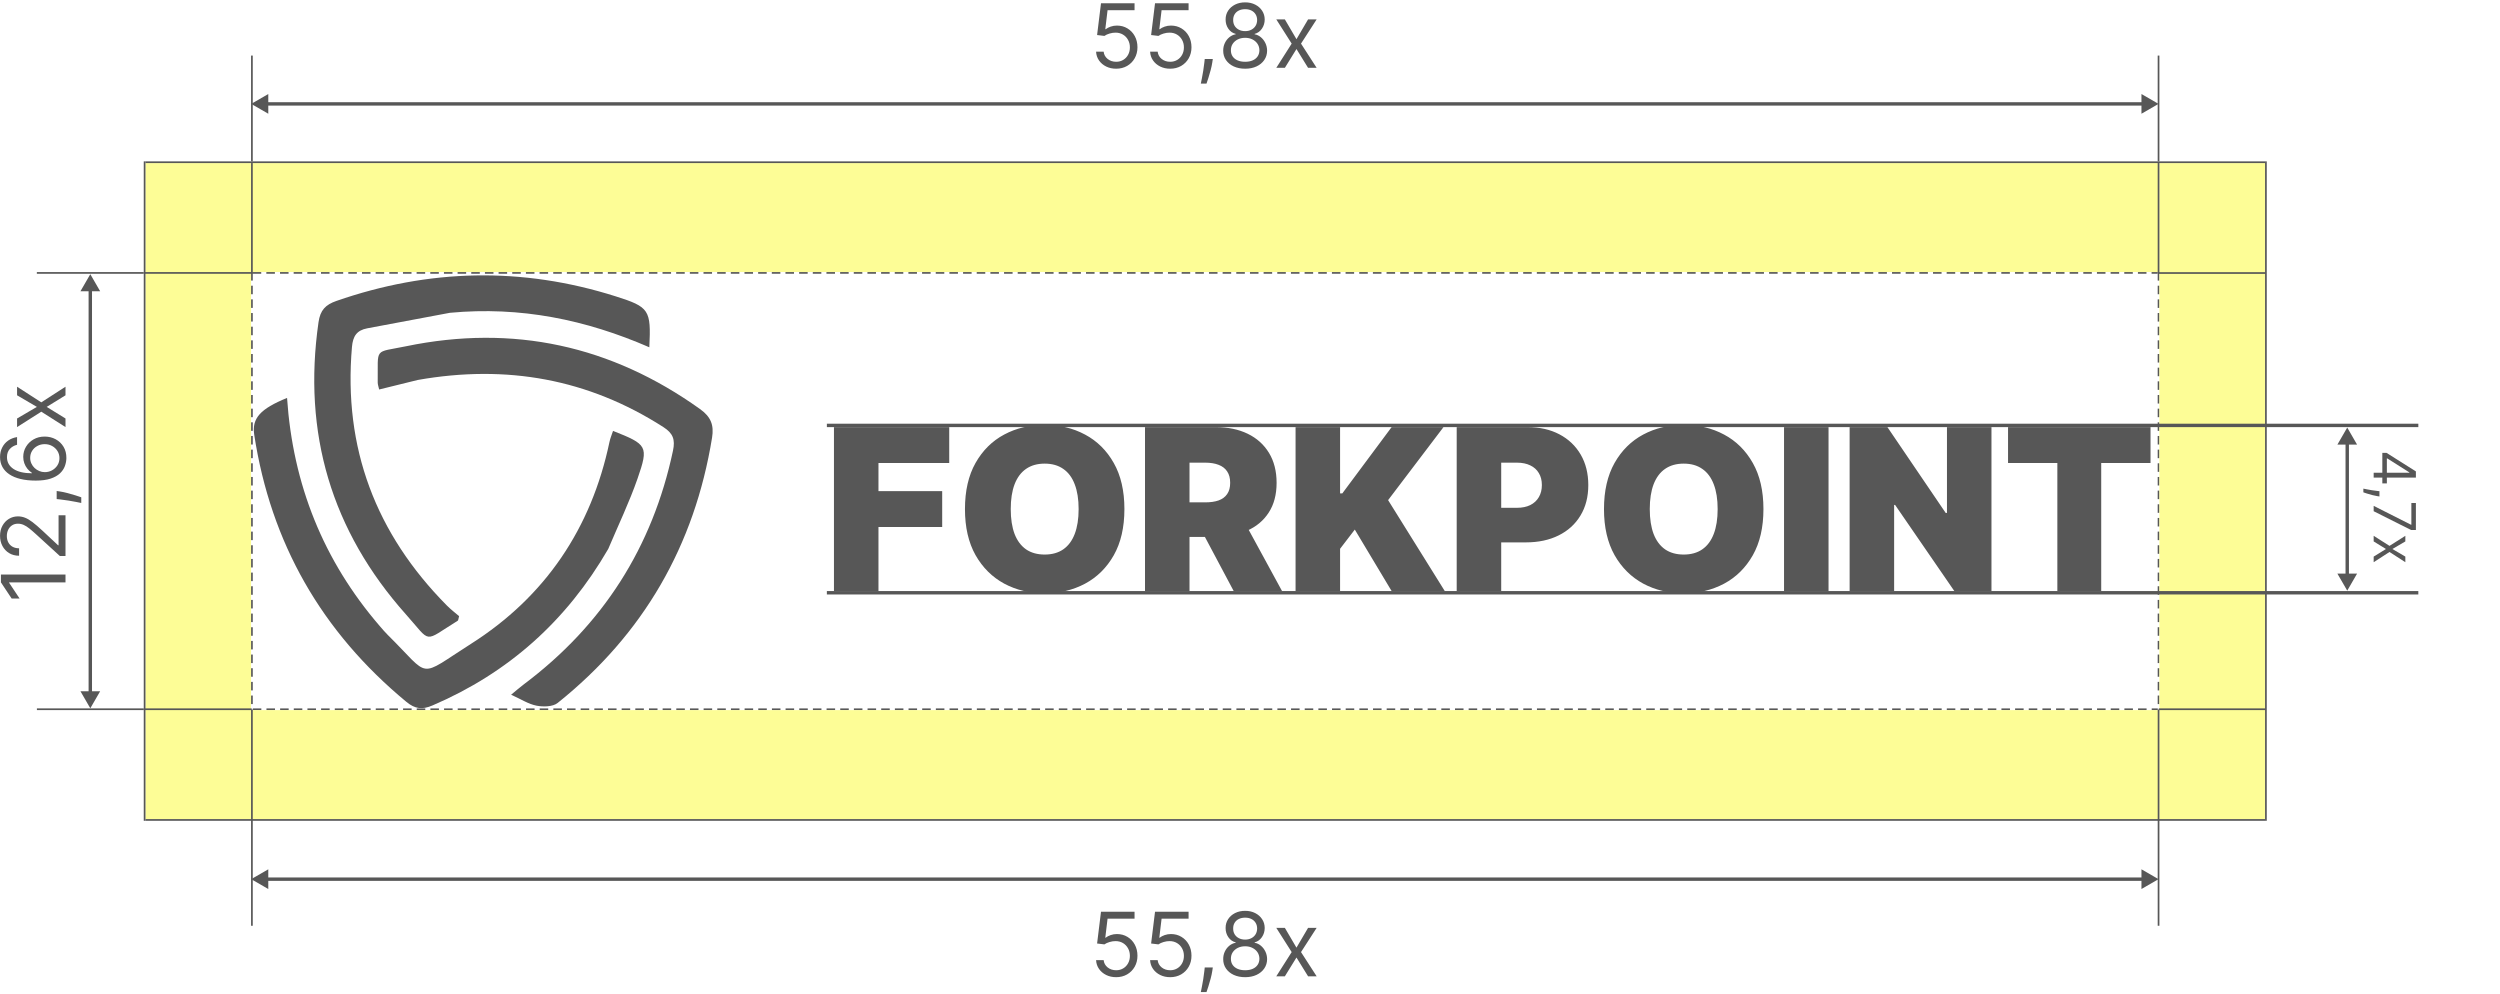
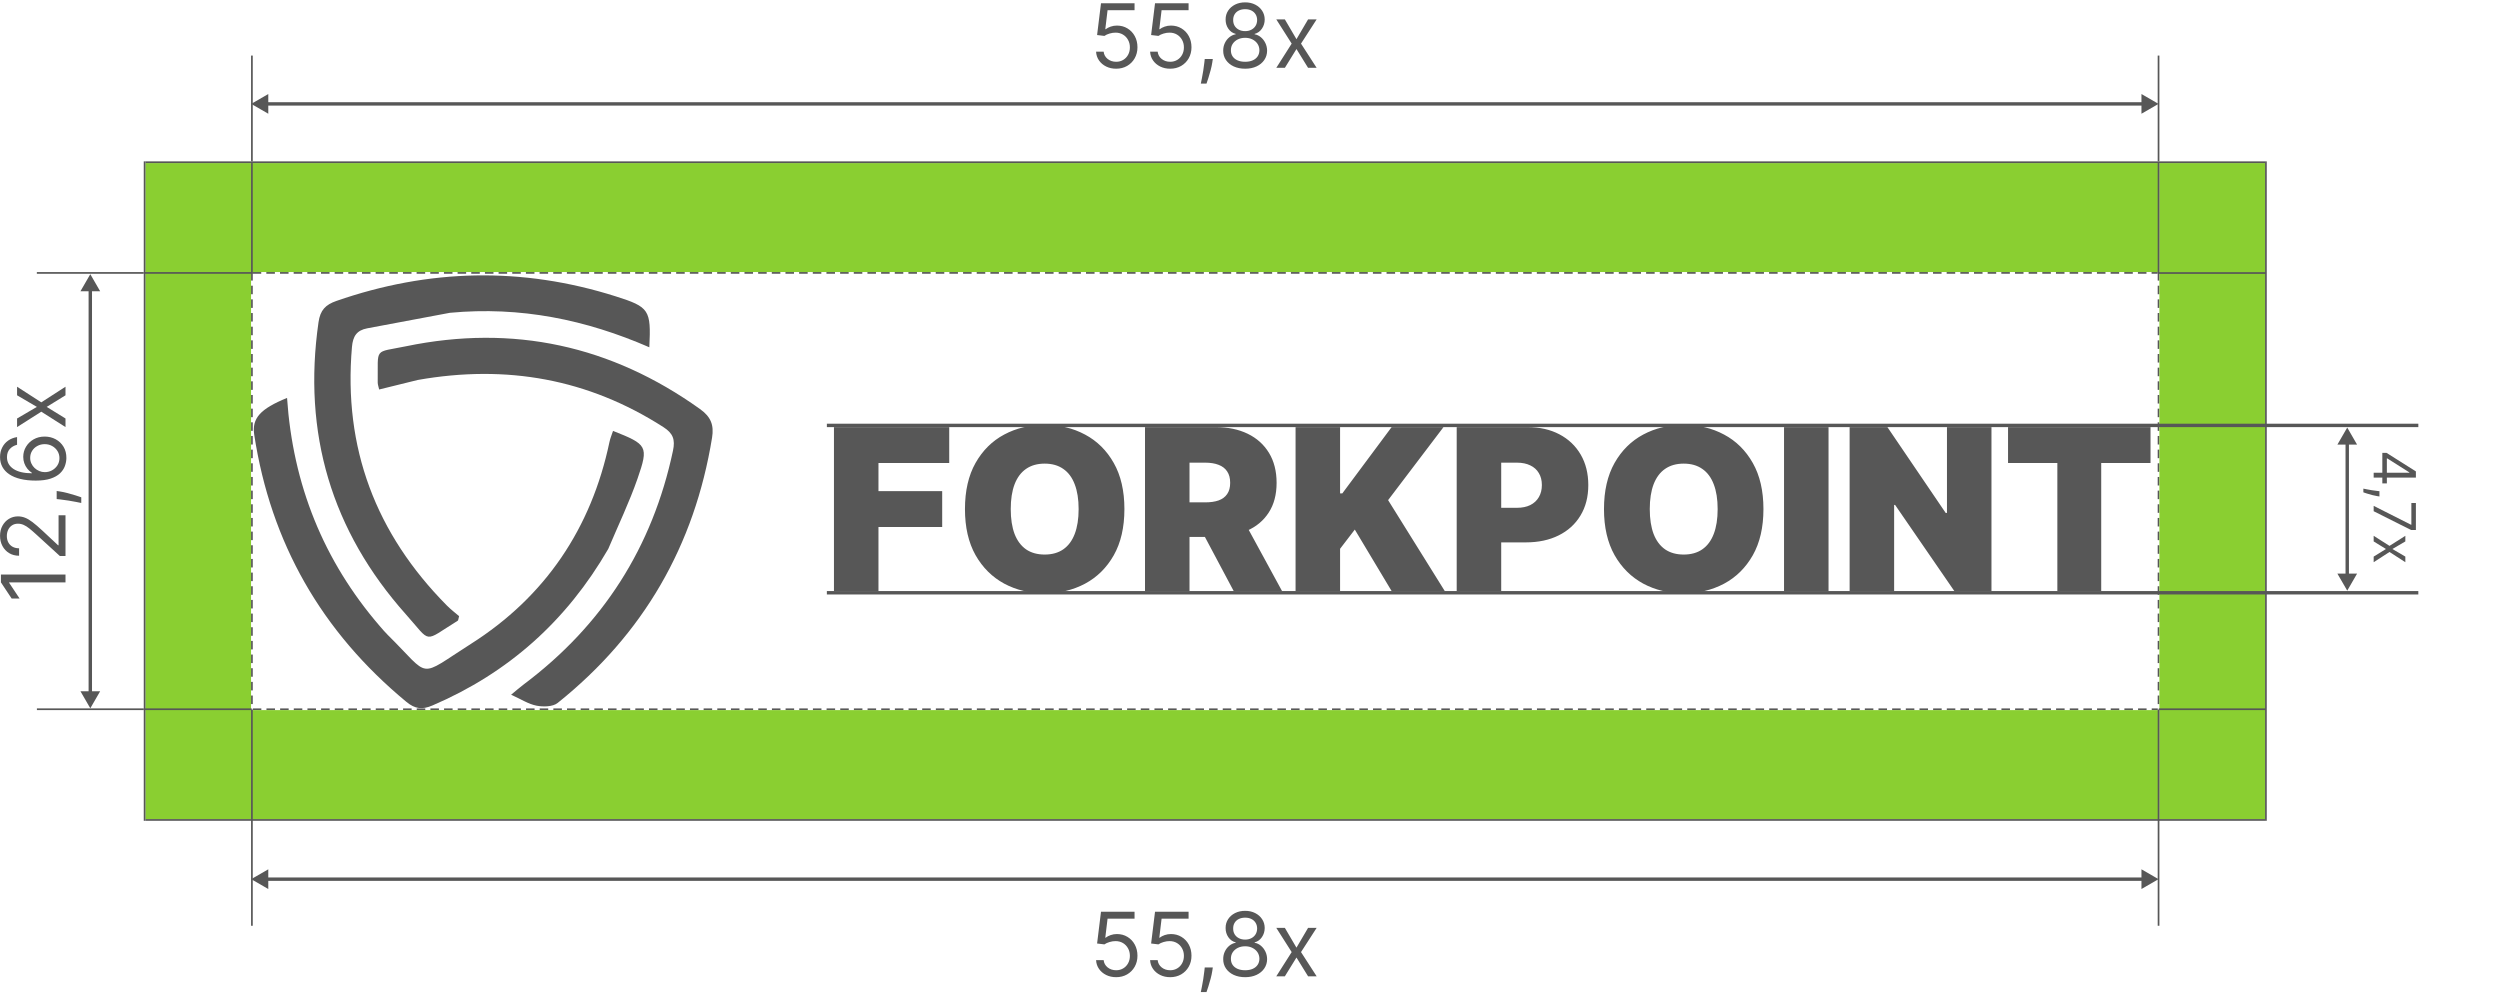
<svg xmlns="http://www.w3.org/2000/svg" width="732" height="291" viewBox="0 0 732 291" fill="none">
  <path d="M74.236 79.904L631.519 79.904" stroke="#575757" stroke-width="0.5" stroke-linecap="square" stroke-dasharray="2 2 2 2 2 2" />
  <path d="M74.27 207.674L631.552 207.674" stroke="#575757" stroke-width="0.5" stroke-linecap="square" stroke-dasharray="2 2 2 2 2 2" />
  <path d="M73.761 79.904V207.674" stroke="#575757" stroke-width="0.5" stroke-linecap="square" stroke-dasharray="2 2 2 2 2 2" />
  <path d="M632.021 79.904V207.674" stroke="#575757" stroke-width="0.5" stroke-linecap="square" stroke-dasharray="2 2 2 2 2 2" />
-   <rect x="632.274" y="47.752" width="30.933" height="192.076" fill="#FDFD96" />
-   <rect x="42.576" y="47.752" width="30.933" height="192.076" fill="#FDFD96" />
+   <rect x="632.274" y="47.752" width="30.933" height="192.076" fill="#8ACF31" />
+   <rect x="42.576" y="47.752" width="30.933" height="192.076" fill="#8ACF31" />
  <path d="M244.184 173.06V125.06H277.934V135.56H257.216V143.81H275.872V154.31H257.216V173.06H244.184ZM329.227 149.06C329.227 154.404 328.188 158.912 326.11 162.584C324.032 166.24 321.227 169.013 317.696 170.904C314.165 172.779 310.227 173.717 305.884 173.717C301.509 173.717 297.555 172.771 294.024 170.881C290.509 168.974 287.712 166.193 285.634 162.537C283.571 158.865 282.54 154.373 282.54 149.06C282.54 143.717 283.571 139.217 285.634 135.56C287.712 131.888 290.509 129.115 294.024 127.24C297.555 125.349 301.509 124.404 305.884 124.404C310.227 124.404 314.165 125.349 317.696 127.24C321.227 129.115 324.032 131.888 326.11 135.56C328.188 139.217 329.227 143.717 329.227 149.06ZM315.821 149.06C315.821 146.185 315.438 143.763 314.673 141.795C313.923 139.81 312.805 138.31 311.321 137.295C309.852 136.263 308.04 135.748 305.884 135.748C303.727 135.748 301.907 136.263 300.423 137.295C298.954 138.31 297.837 139.81 297.071 141.795C296.321 143.763 295.946 146.185 295.946 149.06C295.946 151.935 296.321 154.365 297.071 156.349C297.837 158.318 298.954 159.818 300.423 160.849C301.907 161.865 303.727 162.373 305.884 162.373C308.04 162.373 309.852 161.865 311.321 160.849C312.805 159.818 313.923 158.318 314.673 156.349C315.438 154.365 315.821 151.935 315.821 149.06ZM335.257 173.06V125.06H355.975C359.538 125.06 362.655 125.709 365.327 127.006C367.999 128.302 370.077 130.17 371.561 132.607C373.046 135.045 373.788 137.967 373.788 141.373C373.788 144.81 373.022 147.709 371.491 150.068C369.975 152.427 367.843 154.209 365.093 155.412C362.358 156.615 359.163 157.217 355.507 157.217H343.132V147.092H352.882C354.413 147.092 355.717 146.904 356.796 146.529C357.889 146.138 358.725 145.521 359.303 144.677C359.897 143.834 360.194 142.732 360.194 141.373C360.194 139.998 359.897 138.881 359.303 138.021C358.725 137.146 357.889 136.506 356.796 136.099C355.717 135.677 354.413 135.467 352.882 135.467H348.288V173.06H335.257ZM363.382 151.029L375.382 173.06H361.225L349.507 151.029H363.382ZM379.342 173.06V125.06H392.374V144.467H393.03L407.467 125.06H422.655L406.436 146.435L423.03 173.06H407.467L396.686 155.06L392.374 160.685V173.06H379.342ZM426.522 173.06V125.06H447.241C450.803 125.06 453.921 125.763 456.592 127.17C459.264 128.576 461.343 130.552 462.827 133.099C464.311 135.646 465.053 138.623 465.053 142.029C465.053 145.467 464.288 148.443 462.757 150.959C461.241 153.474 459.108 155.412 456.358 156.771C453.624 158.131 450.428 158.81 446.772 158.81H434.397V148.685H444.147C445.678 148.685 446.983 148.42 448.061 147.888C449.155 147.342 449.991 146.568 450.569 145.568C451.163 144.568 451.46 143.388 451.46 142.029C451.46 140.654 451.163 139.482 450.569 138.513C449.991 137.529 449.155 136.779 448.061 136.263C446.983 135.732 445.678 135.467 444.147 135.467H439.553V173.06H426.522ZM516.335 149.06C516.335 154.404 515.296 158.912 513.218 162.584C511.139 166.24 508.335 169.013 504.803 170.904C501.272 172.779 497.335 173.717 492.991 173.717C488.616 173.717 484.663 172.771 481.132 170.881C477.616 168.974 474.819 166.193 472.741 162.537C470.678 158.865 469.647 154.373 469.647 149.06C469.647 143.717 470.678 139.217 472.741 135.56C474.819 131.888 477.616 129.115 481.132 127.24C484.663 125.349 488.616 124.404 492.991 124.404C497.335 124.404 501.272 125.349 504.803 127.24C508.335 129.115 511.139 131.888 513.218 135.56C515.296 139.217 516.335 143.717 516.335 149.06ZM502.928 149.06C502.928 146.185 502.546 143.763 501.78 141.795C501.03 139.81 499.913 138.31 498.428 137.295C496.96 136.263 495.147 135.748 492.991 135.748C490.835 135.748 489.014 136.263 487.53 137.295C486.061 138.31 484.944 139.81 484.178 141.795C483.428 143.763 483.053 146.185 483.053 149.06C483.053 151.935 483.428 154.365 484.178 156.349C484.944 158.318 486.061 159.818 487.53 160.849C489.014 161.865 490.835 162.373 492.991 162.373C495.147 162.373 496.96 161.865 498.428 160.849C499.913 159.818 501.03 158.318 501.78 156.349C502.546 154.365 502.928 151.935 502.928 149.06ZM535.395 125.06V173.06H522.364V125.06H535.395ZM583.102 125.06V173.06H572.227L554.884 147.842H554.602V173.06H541.571V125.06H552.634L569.696 150.185H570.071V125.06H583.102ZM587.954 135.56V125.06H629.673V135.56H615.235V173.06H602.391V135.56H587.954Z" fill="#575757" />
  <path d="M178.097 160.718C165.895 181.802 148.874 197.022 126.63 206.554C123.608 207.849 121.525 207.602 118.972 205.491C94.148 184.97 79.291 158.943 74.441 127.319C73.7 122.482 76.189 119.713 84.05 116.512C85.748 141.737 94.61 164.092 111.222 183.342C111.987 184.228 112.742 185.128 113.575 185.949C126.396 198.584 121.939 198.658 137.908 188.515C159.685 174.683 173.145 154.654 178.444 129.44C178.677 128.33 179.138 127.266 179.497 126.167C189.529 130.144 189.98 130.618 186.674 140.129C184.278 147.021 181.094 153.645 178.097 160.718Z" fill="#575757" />
  <path d="M122.329 111.252C118.346 112.242 114.779 113.12 111.017 114.045C110.836 113.193 110.585 112.578 110.594 111.966C110.747 101.541 109.303 103.364 118.924 101.378C150.269 94.908 178.958 101.176 204.956 119.763C208.161 122.055 209.091 124.46 208.493 128.145C203.366 159.727 188.416 185.718 163.268 205.834C161.867 206.955 159.063 207.006 157.098 206.622C154.702 206.154 152.503 204.698 149.653 203.414C151.119 202.213 152.188 201.268 153.327 200.413C176.543 182.994 191.07 160.183 197.051 131.957C197.75 128.658 197.051 126.852 194.19 125.021C172.218 110.954 148.368 106.658 122.329 111.252Z" fill="#575757" />
  <path d="M131.735 91.588C123.366 93.132 115.463 94.654 107.551 96.129C104.453 96.707 103.329 98.438 103.055 101.587C100.491 131.111 109.994 156.24 130.858 177.307C132.023 178.483 133.361 179.491 134.425 180.41C134.198 181.198 134.209 181.632 134.02 181.749C123.751 188.101 126.478 188.434 118.888 179.929C97.018 155.418 88.587 126.793 93.26 94.349C93.771 90.8 95.299 89.226 98.515 88.109C125.614 78.695 152.831 78.086 180.214 86.751C190.143 89.893 190.655 90.697 190.123 101.687C171.589 93.608 152.396 89.646 131.735 91.588Z" fill="#575757" />
  <path d="M242.607 124.56L707.59 124.56" stroke="#575757" stroke-linecap="square" />
  <path d="M242.603 173.562L707.586 173.562" stroke="#575757" stroke-linecap="square" />
-   <path d="M73.507 47.752H632.272V79.655H73.507V47.752Z" fill="#FDFD96" />
-   <rect x="73.508" y="207.925" width="558.766" height="31.903" fill="#FDFD96" />
+   <path d="M73.507 47.752H632.272V79.655H73.507V47.752Z" fill="#8ACF31" />
+   <rect x="73.508" y="207.925" width="558.766" height="31.903" fill="#8ACF31" />
  <path d="M42.83 47.499L662.955 47.499" stroke="#575757" stroke-width="0.5" stroke-linecap="square" />
  <path d="M73.554 30.417L78.554 33.304V27.53L73.554 30.417ZM632.019 30.417L627.019 27.53V33.304L632.019 30.417ZM78.054 30.917H627.519V29.917H78.054V30.917Z" fill="#575757" />
  <path d="M73.554 257.417L78.554 260.304V254.53L73.554 257.417ZM632.019 257.417L627.019 254.53V260.304L632.019 257.417ZM78.054 257.917H627.519V256.917H78.054V257.917Z" fill="#575757" />
  <path d="M26.441 207.394L29.327 202.394H23.554L26.441 207.394ZM26.441 80.282L23.554 85.282H29.327L26.441 80.282ZM26.941 202.894L26.941 84.782H25.941L25.941 202.894H26.941Z" fill="#575757" />
  <path d="M687.271 172.949L690.157 167.949H684.384L687.271 172.949ZM687.271 125.189L684.384 130.189H690.157L687.271 125.189ZM687.771 168.449V129.689H686.771V168.449H687.771Z" fill="#575757" />
  <path d="M632.396 79.941L663.207 79.941" stroke="#575757" stroke-width="0.5" stroke-linecap="square" />
  <path d="M42.584 79.914L73.394 79.914" stroke="#575757" stroke-width="0.5" stroke-linecap="square" />
  <path d="M11.036 79.914L41.846 79.914" stroke="#575757" stroke-width="0.5" stroke-linecap="square" />
  <path d="M11.056 207.665L41.866 207.665" stroke="#575757" stroke-width="0.5" stroke-linecap="square" />
  <path d="M73.758 270.812L73.758 240.332" stroke="#575757" stroke-width="0.5" stroke-linecap="square" />
  <path d="M632.025 270.812L632.025 240.332" stroke="#575757" stroke-width="0.5" stroke-linecap="square" />
  <path d="M632.021 47.002L632.021 16.522" stroke="#575757" stroke-width="0.5" stroke-linecap="square" />
  <path d="M73.758 47.002L73.758 16.522" stroke="#575757" stroke-width="0.5" stroke-linecap="square" />
  <path d="M632.335 207.665L663.145 207.665" stroke="#575757" stroke-width="0.5" stroke-linecap="square" />
  <path d="M42.637 207.665L73.447 207.665" stroke="#575757" stroke-width="0.5" stroke-linecap="square" />
  <path d="M42.829 240.08L662.954 240.08" stroke="#575757" stroke-width="0.5" stroke-linecap="square" />
  <path d="M42.338 47.499V240.079" stroke="#575757" stroke-width="0.5" stroke-linecap="square" />
  <path d="M73.758 47.991V79.891" stroke="#575757" stroke-width="0.5" stroke-linecap="square" />
  <path d="M73.758 207.991V239.891" stroke="#575757" stroke-width="0.5" stroke-linecap="square" />
  <path d="M632.025 208.014V239.914" stroke="#575757" stroke-width="0.5" stroke-linecap="square" />
  <path d="M632.021 47.755V79.655" stroke="#575757" stroke-width="0.5" stroke-linecap="square" />
  <path d="M663.458 47.5V240.08" stroke="#575757" stroke-width="0.5" stroke-linecap="square" />
  <path d="M326.805 20.119C325.722 20.119 324.746 19.904 323.878 19.473C323.011 19.042 322.315 18.451 321.792 17.7C321.269 16.949 320.982 16.094 320.933 15.133H323.149C323.235 15.989 323.623 16.697 324.312 17.257C325.008 17.811 325.839 18.088 326.805 18.088C327.581 18.088 328.27 17.906 328.873 17.543C329.483 17.18 329.96 16.681 330.305 16.047C330.655 15.407 330.831 14.684 330.831 13.878C330.831 13.053 330.649 12.317 330.286 11.671C329.929 11.018 329.437 10.505 328.809 10.129C328.181 9.754 327.464 9.563 326.658 9.557C326.079 9.55 325.485 9.64 324.876 9.824C324.266 10.003 323.765 10.234 323.371 10.517L321.229 10.258L322.373 0.952H332.197V2.983H324.294L323.629 8.559H323.74C324.128 8.252 324.614 7.996 325.199 7.793C325.784 7.59 326.393 7.488 327.027 7.488C328.184 7.488 329.215 7.765 330.12 8.319C331.031 8.867 331.745 9.618 332.262 10.572C332.785 11.526 333.047 12.616 333.047 13.841C333.047 15.047 332.776 16.124 332.234 17.072C331.699 18.014 330.96 18.759 330.018 19.307C329.077 19.848 328.006 20.119 326.805 20.119ZM342.624 20.119C341.54 20.119 340.565 19.904 339.697 19.473C338.829 19.042 338.133 18.451 337.61 17.7C337.087 16.949 336.801 16.094 336.752 15.133H338.967C339.054 15.989 339.441 16.697 340.131 17.257C340.826 17.811 341.657 18.088 342.624 18.088C343.399 18.088 344.089 17.906 344.692 17.543C345.301 17.18 345.778 16.681 346.123 16.047C346.474 15.407 346.649 14.684 346.649 13.878C346.649 13.053 346.468 12.317 346.104 11.671C345.747 11.018 345.255 10.505 344.627 10.129C343.999 9.754 343.282 9.563 342.476 9.557C341.897 9.55 341.303 9.64 340.694 9.824C340.085 10.003 339.583 10.234 339.189 10.517L337.047 10.258L338.192 0.952H348.016V2.983H340.112L339.448 8.559H339.558C339.946 8.252 340.432 7.996 341.017 7.793C341.602 7.59 342.211 7.488 342.845 7.488C344.002 7.488 345.033 7.765 345.938 8.319C346.849 8.867 347.563 9.618 348.08 10.572C348.604 11.526 348.865 12.616 348.865 13.841C348.865 15.047 348.594 16.124 348.053 17.072C347.517 18.014 346.778 18.759 345.837 19.307C344.895 19.848 343.824 20.119 342.624 20.119ZM355.109 17.275L354.961 18.273C354.857 18.974 354.697 19.725 354.481 20.525C354.272 21.326 354.053 22.08 353.826 22.787C353.598 23.495 353.41 24.058 353.262 24.477H351.6C351.68 24.083 351.785 23.563 351.914 22.917C352.044 22.27 352.173 21.547 352.302 20.747C352.438 19.953 352.548 19.14 352.634 18.309L352.745 17.275H355.109ZM364.582 20.119C363.314 20.119 362.194 19.894 361.221 19.445C360.255 18.99 359.501 18.365 358.959 17.571C358.417 16.771 358.15 15.86 358.156 14.838C358.15 14.038 358.307 13.299 358.627 12.622C358.947 11.939 359.384 11.369 359.938 10.914C360.498 10.452 361.123 10.16 361.812 10.037V9.926C360.907 9.692 360.187 9.184 359.652 8.402C359.116 7.615 358.851 6.719 358.858 5.716C358.851 4.755 359.094 3.897 359.587 3.14C360.079 2.383 360.756 1.786 361.618 1.349C362.486 0.911 363.474 0.693 364.582 0.693C365.678 0.693 366.656 0.911 367.518 1.349C368.38 1.786 369.057 2.383 369.549 3.14C370.048 3.897 370.3 4.755 370.306 5.716C370.3 6.719 370.026 7.615 369.485 8.402C368.949 9.184 368.238 9.692 367.352 9.926V10.037C368.035 10.16 368.651 10.452 369.198 10.914C369.746 11.369 370.183 11.939 370.509 12.622C370.836 13.299 371.002 14.038 371.008 14.838C371.002 15.86 370.725 16.771 370.177 17.571C369.635 18.365 368.881 18.99 367.915 19.445C366.955 19.894 365.844 20.119 364.582 20.119ZM364.582 18.088C365.438 18.088 366.176 17.949 366.798 17.672C367.42 17.395 367.9 17.005 368.238 16.5C368.577 15.995 368.749 15.404 368.755 14.727C368.749 14.013 368.564 13.382 368.201 12.834C367.838 12.287 367.343 11.856 366.715 11.542C366.093 11.228 365.382 11.071 364.582 11.071C363.776 11.071 363.055 11.228 362.421 11.542C361.794 11.856 361.298 12.287 360.935 12.834C360.578 13.382 360.402 14.013 360.409 14.727C360.402 15.404 360.566 15.995 360.898 16.5C361.237 17.005 361.72 17.395 362.348 17.672C362.975 17.949 363.72 18.088 364.582 18.088ZM364.582 9.113C365.259 9.113 365.859 8.978 366.382 8.707C366.912 8.436 367.327 8.058 367.629 7.572C367.93 7.085 368.084 6.516 368.09 5.863C368.084 5.223 367.933 4.666 367.638 4.192C367.343 3.712 366.933 3.343 366.41 3.084C365.887 2.82 365.277 2.687 364.582 2.687C363.874 2.687 363.255 2.82 362.726 3.084C362.197 3.343 361.787 3.712 361.498 4.192C361.209 4.666 361.067 5.223 361.073 5.863C361.067 6.516 361.212 7.085 361.507 7.572C361.809 8.058 362.224 8.436 362.754 8.707C363.283 8.978 363.893 9.113 364.582 9.113ZM376.209 5.679L379.606 11.477L383.004 5.679H385.515L380.936 12.77L385.515 19.861H383.004L379.606 14.358L376.209 19.861H373.697L378.203 12.77L373.697 5.679H376.209Z" fill="#575757" />
  <path d="M0.27 168.23H19.179V170.52H2.67V170.631L5.736 175.247H3.409L0.27 170.52L0.27 168.23ZM19.179 162.792H17.517L10.684 156.551C9.884 155.818 9.189 155.215 8.598 154.741C8.001 154.267 7.441 153.916 6.917 153.688C6.388 153.454 5.834 153.337 5.255 153.337C4.591 153.337 4.015 153.497 3.529 153.818C3.043 154.131 2.667 154.562 2.402 155.11C2.138 155.658 2.005 156.274 2.005 156.957C2.005 157.683 2.156 158.317 2.458 158.859C2.753 159.394 3.169 159.81 3.704 160.105C4.24 160.394 4.868 160.539 5.588 160.539V162.718C4.48 162.718 3.507 162.463 2.67 161.952C1.833 161.441 1.181 160.745 0.713 159.865C0.245 158.979 0.011 157.985 0.011 156.883C0.011 155.775 0.245 154.793 0.713 153.938C1.181 153.082 1.812 152.411 2.606 151.925C3.4 151.439 4.283 151.195 5.255 151.195C5.951 151.195 6.631 151.322 7.296 151.574C7.955 151.82 8.69 152.251 9.503 152.867C10.309 153.476 11.294 154.322 12.457 155.406L17 159.653H17.148V150.863H19.179V162.792ZM16.593 143.763L17.591 143.911C18.292 144.015 19.043 144.175 19.843 144.391C20.644 144.6 21.398 144.818 22.106 145.046C22.813 145.274 23.377 145.462 23.795 145.609V147.271C23.401 147.191 22.881 147.087 22.235 146.957C21.588 146.828 20.865 146.699 20.065 146.57C19.271 146.434 18.459 146.323 17.628 146.237L16.593 146.126V143.763ZM19.437 134.144C19.425 134.92 19.277 135.696 18.994 136.471C18.711 137.247 18.234 137.955 17.563 138.595C16.886 139.235 15.972 139.749 14.821 140.137C13.664 140.524 12.211 140.718 10.463 140.718C8.789 140.718 7.305 140.561 6.013 140.247C4.714 139.933 3.621 139.478 2.735 138.881C1.842 138.284 1.165 137.564 0.704 136.72C0.242 135.871 0.011 134.914 0.011 133.849C0.011 132.79 0.223 131.849 0.648 131.024C1.067 130.193 1.651 129.516 2.402 128.992C3.153 128.469 4.018 128.131 4.997 127.977V130.23C4.147 130.439 3.443 130.845 2.883 131.448C2.322 132.052 2.042 132.852 2.042 133.849C2.042 135.314 2.679 136.468 3.954 137.311C5.228 138.148 7.016 138.57 9.318 138.576V138.429C8.795 138.084 8.348 137.674 7.979 137.201C7.604 136.72 7.314 136.191 7.111 135.612C6.908 135.034 6.807 134.421 6.807 133.775C6.807 132.692 7.077 131.701 7.619 130.802C8.155 129.903 8.896 129.183 9.844 128.642C10.786 128.1 11.866 127.829 13.085 127.829C14.255 127.829 15.325 128.091 16.298 128.614C17.264 129.137 18.034 129.873 18.606 130.821C19.173 131.762 19.45 132.87 19.437 134.144ZM17.406 134.144C17.406 133.369 17.212 132.673 16.824 132.058C16.436 131.436 15.916 130.947 15.264 130.59C14.611 130.227 13.885 130.045 13.085 130.045C12.303 130.045 11.592 130.22 10.952 130.571C10.306 130.916 9.792 131.393 9.41 132.002C9.029 132.606 8.838 133.295 8.838 134.071C8.838 134.655 8.955 135.2 9.189 135.705C9.416 136.21 9.73 136.653 10.13 137.034C10.53 137.41 10.989 137.705 11.506 137.921C12.017 138.136 12.556 138.244 13.122 138.244C13.873 138.244 14.575 138.068 15.227 137.718C15.88 137.361 16.406 136.874 16.806 136.259C17.206 135.637 17.406 134.932 17.406 134.144ZM4.997 122.536L10.795 119.139L4.997 115.741L4.997 113.229L12.088 117.809L19.179 113.229V115.741L13.676 119.139L19.179 122.536V125.048L12.088 120.542L4.997 125.048V122.536Z" fill="#575757" />
  <path d="M697.546 132.598H698.777L707.374 138.031V138.925H705.466V138.321L698.97 134.216H698.874V141.533H697.546V132.598ZM695.01 138.417H697.92H698.493H707.374V139.842H695.01V138.417ZM696.7 145.363L696.048 145.266C695.59 145.198 695.099 145.093 694.575 144.952C694.052 144.816 693.559 144.673 693.096 144.524C692.633 144.375 692.265 144.252 691.992 144.156V143.069C692.249 143.121 692.589 143.19 693.012 143.274C693.434 143.359 693.907 143.443 694.43 143.528C694.95 143.616 695.481 143.689 696.024 143.745L696.7 143.818V145.363ZM695.01 148.116L705.949 153.646H706.046V147.271H707.374V155.191H705.973L695.01 149.685V148.116ZM704.283 158.528L700.492 160.75L704.283 162.971V164.613L699.646 161.619L695.01 164.613V162.971L698.608 160.75L695.01 158.528V156.886L699.646 159.832L704.283 156.886V158.528Z" fill="#575757" />
  <path d="M326.805 286.119C325.722 286.119 324.746 285.904 323.878 285.473C323.011 285.042 322.315 284.451 321.792 283.7C321.269 282.949 320.982 282.094 320.933 281.133H323.149C323.235 281.989 323.623 282.697 324.312 283.257C325.008 283.811 325.839 284.088 326.805 284.088C327.581 284.088 328.27 283.906 328.873 283.543C329.483 283.18 329.96 282.681 330.305 282.047C330.655 281.407 330.831 280.684 330.831 279.878C330.831 279.053 330.649 278.317 330.286 277.671C329.929 277.019 329.437 276.505 328.809 276.129C328.181 275.754 327.464 275.563 326.658 275.557C326.079 275.55 325.485 275.64 324.876 275.824C324.266 276.003 323.765 276.234 323.371 276.517L321.229 276.258L322.373 266.952H332.197V268.983H324.294L323.629 274.559H323.74C324.128 274.252 324.614 273.996 325.199 273.793C325.784 273.59 326.393 273.488 327.027 273.488C328.184 273.488 329.215 273.765 330.12 274.319C331.031 274.867 331.745 275.618 332.262 276.572C332.785 277.526 333.047 278.616 333.047 279.841C333.047 281.047 332.776 282.124 332.234 283.072C331.699 284.014 330.96 284.759 330.018 285.307C329.077 285.848 328.006 286.119 326.805 286.119ZM342.624 286.119C341.54 286.119 340.565 285.904 339.697 285.473C338.829 285.042 338.133 284.451 337.61 283.7C337.087 282.949 336.801 282.094 336.752 281.133H338.967C339.054 281.989 339.441 282.697 340.131 283.257C340.826 283.811 341.657 284.088 342.624 284.088C343.399 284.088 344.089 283.906 344.692 283.543C345.301 283.18 345.778 282.681 346.123 282.047C346.474 281.407 346.649 280.684 346.649 279.878C346.649 279.053 346.468 278.317 346.104 277.671C345.747 277.019 345.255 276.505 344.627 276.129C343.999 275.754 343.282 275.563 342.476 275.557C341.897 275.55 341.303 275.64 340.694 275.824C340.085 276.003 339.583 276.234 339.189 276.517L337.047 276.258L338.192 266.952H348.016V268.983H340.112L339.448 274.559H339.558C339.946 274.252 340.432 273.996 341.017 273.793C341.602 273.59 342.211 273.488 342.845 273.488C344.002 273.488 345.033 273.765 345.938 274.319C346.849 274.867 347.563 275.618 348.08 276.572C348.604 277.526 348.865 278.616 348.865 279.841C348.865 281.047 348.594 282.124 348.053 283.072C347.517 284.014 346.778 284.759 345.837 285.307C344.895 285.848 343.824 286.119 342.624 286.119ZM355.109 283.275L354.961 284.273C354.857 284.974 354.697 285.725 354.481 286.525C354.272 287.326 354.053 288.08 353.826 288.787C353.598 289.495 353.41 290.059 353.262 290.477H351.6C351.68 290.083 351.785 289.563 351.914 288.917C352.044 288.27 352.173 287.547 352.302 286.747C352.438 285.953 352.548 285.14 352.634 284.309L352.745 283.275H355.109ZM364.582 286.119C363.314 286.119 362.194 285.894 361.221 285.445C360.255 284.99 359.501 284.365 358.959 283.571C358.417 282.771 358.15 281.86 358.156 280.838C358.15 280.038 358.307 279.299 358.627 278.622C358.947 277.939 359.384 277.369 359.938 276.914C360.498 276.452 361.123 276.16 361.812 276.037V275.926C360.907 275.692 360.187 275.184 359.652 274.402C359.116 273.615 358.851 272.719 358.858 271.716C358.851 270.755 359.094 269.897 359.587 269.14C360.079 268.383 360.756 267.786 361.618 267.349C362.486 266.911 363.474 266.693 364.582 266.693C365.678 266.693 366.656 266.911 367.518 267.349C368.38 267.786 369.057 268.383 369.549 269.14C370.048 269.897 370.3 270.755 370.306 271.716C370.3 272.719 370.026 273.615 369.485 274.402C368.949 275.184 368.238 275.692 367.352 275.926V276.037C368.035 276.16 368.651 276.452 369.198 276.914C369.746 277.369 370.183 277.939 370.509 278.622C370.836 279.299 371.002 280.038 371.008 280.838C371.002 281.86 370.725 282.771 370.177 283.571C369.635 284.365 368.881 284.99 367.915 285.445C366.955 285.894 365.844 286.119 364.582 286.119ZM364.582 284.088C365.438 284.088 366.176 283.949 366.798 283.672C367.42 283.395 367.9 283.005 368.238 282.5C368.577 281.995 368.749 281.404 368.755 280.727C368.749 280.013 368.564 279.382 368.201 278.834C367.838 278.286 367.343 277.856 366.715 277.542C366.093 277.228 365.382 277.071 364.582 277.071C363.776 277.071 363.055 277.228 362.421 277.542C361.794 277.856 361.298 278.286 360.935 278.834C360.578 279.382 360.402 280.013 360.409 280.727C360.402 281.404 360.566 281.995 360.898 282.5C361.237 283.005 361.72 283.395 362.348 283.672C362.975 283.949 363.72 284.088 364.582 284.088ZM364.582 275.113C365.259 275.113 365.859 274.978 366.382 274.707C366.912 274.436 367.327 274.058 367.629 273.572C367.93 273.085 368.084 272.516 368.09 271.863C368.084 271.223 367.933 270.666 367.638 270.192C367.343 269.712 366.933 269.343 366.41 269.084C365.887 268.82 365.277 268.687 364.582 268.687C363.874 268.687 363.255 268.82 362.726 269.084C362.197 269.343 361.787 269.712 361.498 270.192C361.209 270.666 361.067 271.223 361.073 271.863C361.067 272.516 361.212 273.085 361.507 273.572C361.809 274.058 362.224 274.436 362.754 274.707C363.283 274.978 363.893 275.113 364.582 275.113ZM376.209 271.679L379.606 277.477L383.004 271.679H385.515L380.936 278.77L385.515 285.861H383.004L379.606 280.358L376.209 285.861H373.697L378.203 278.77L373.697 271.679H376.209Z" fill="#575757" />
</svg>
